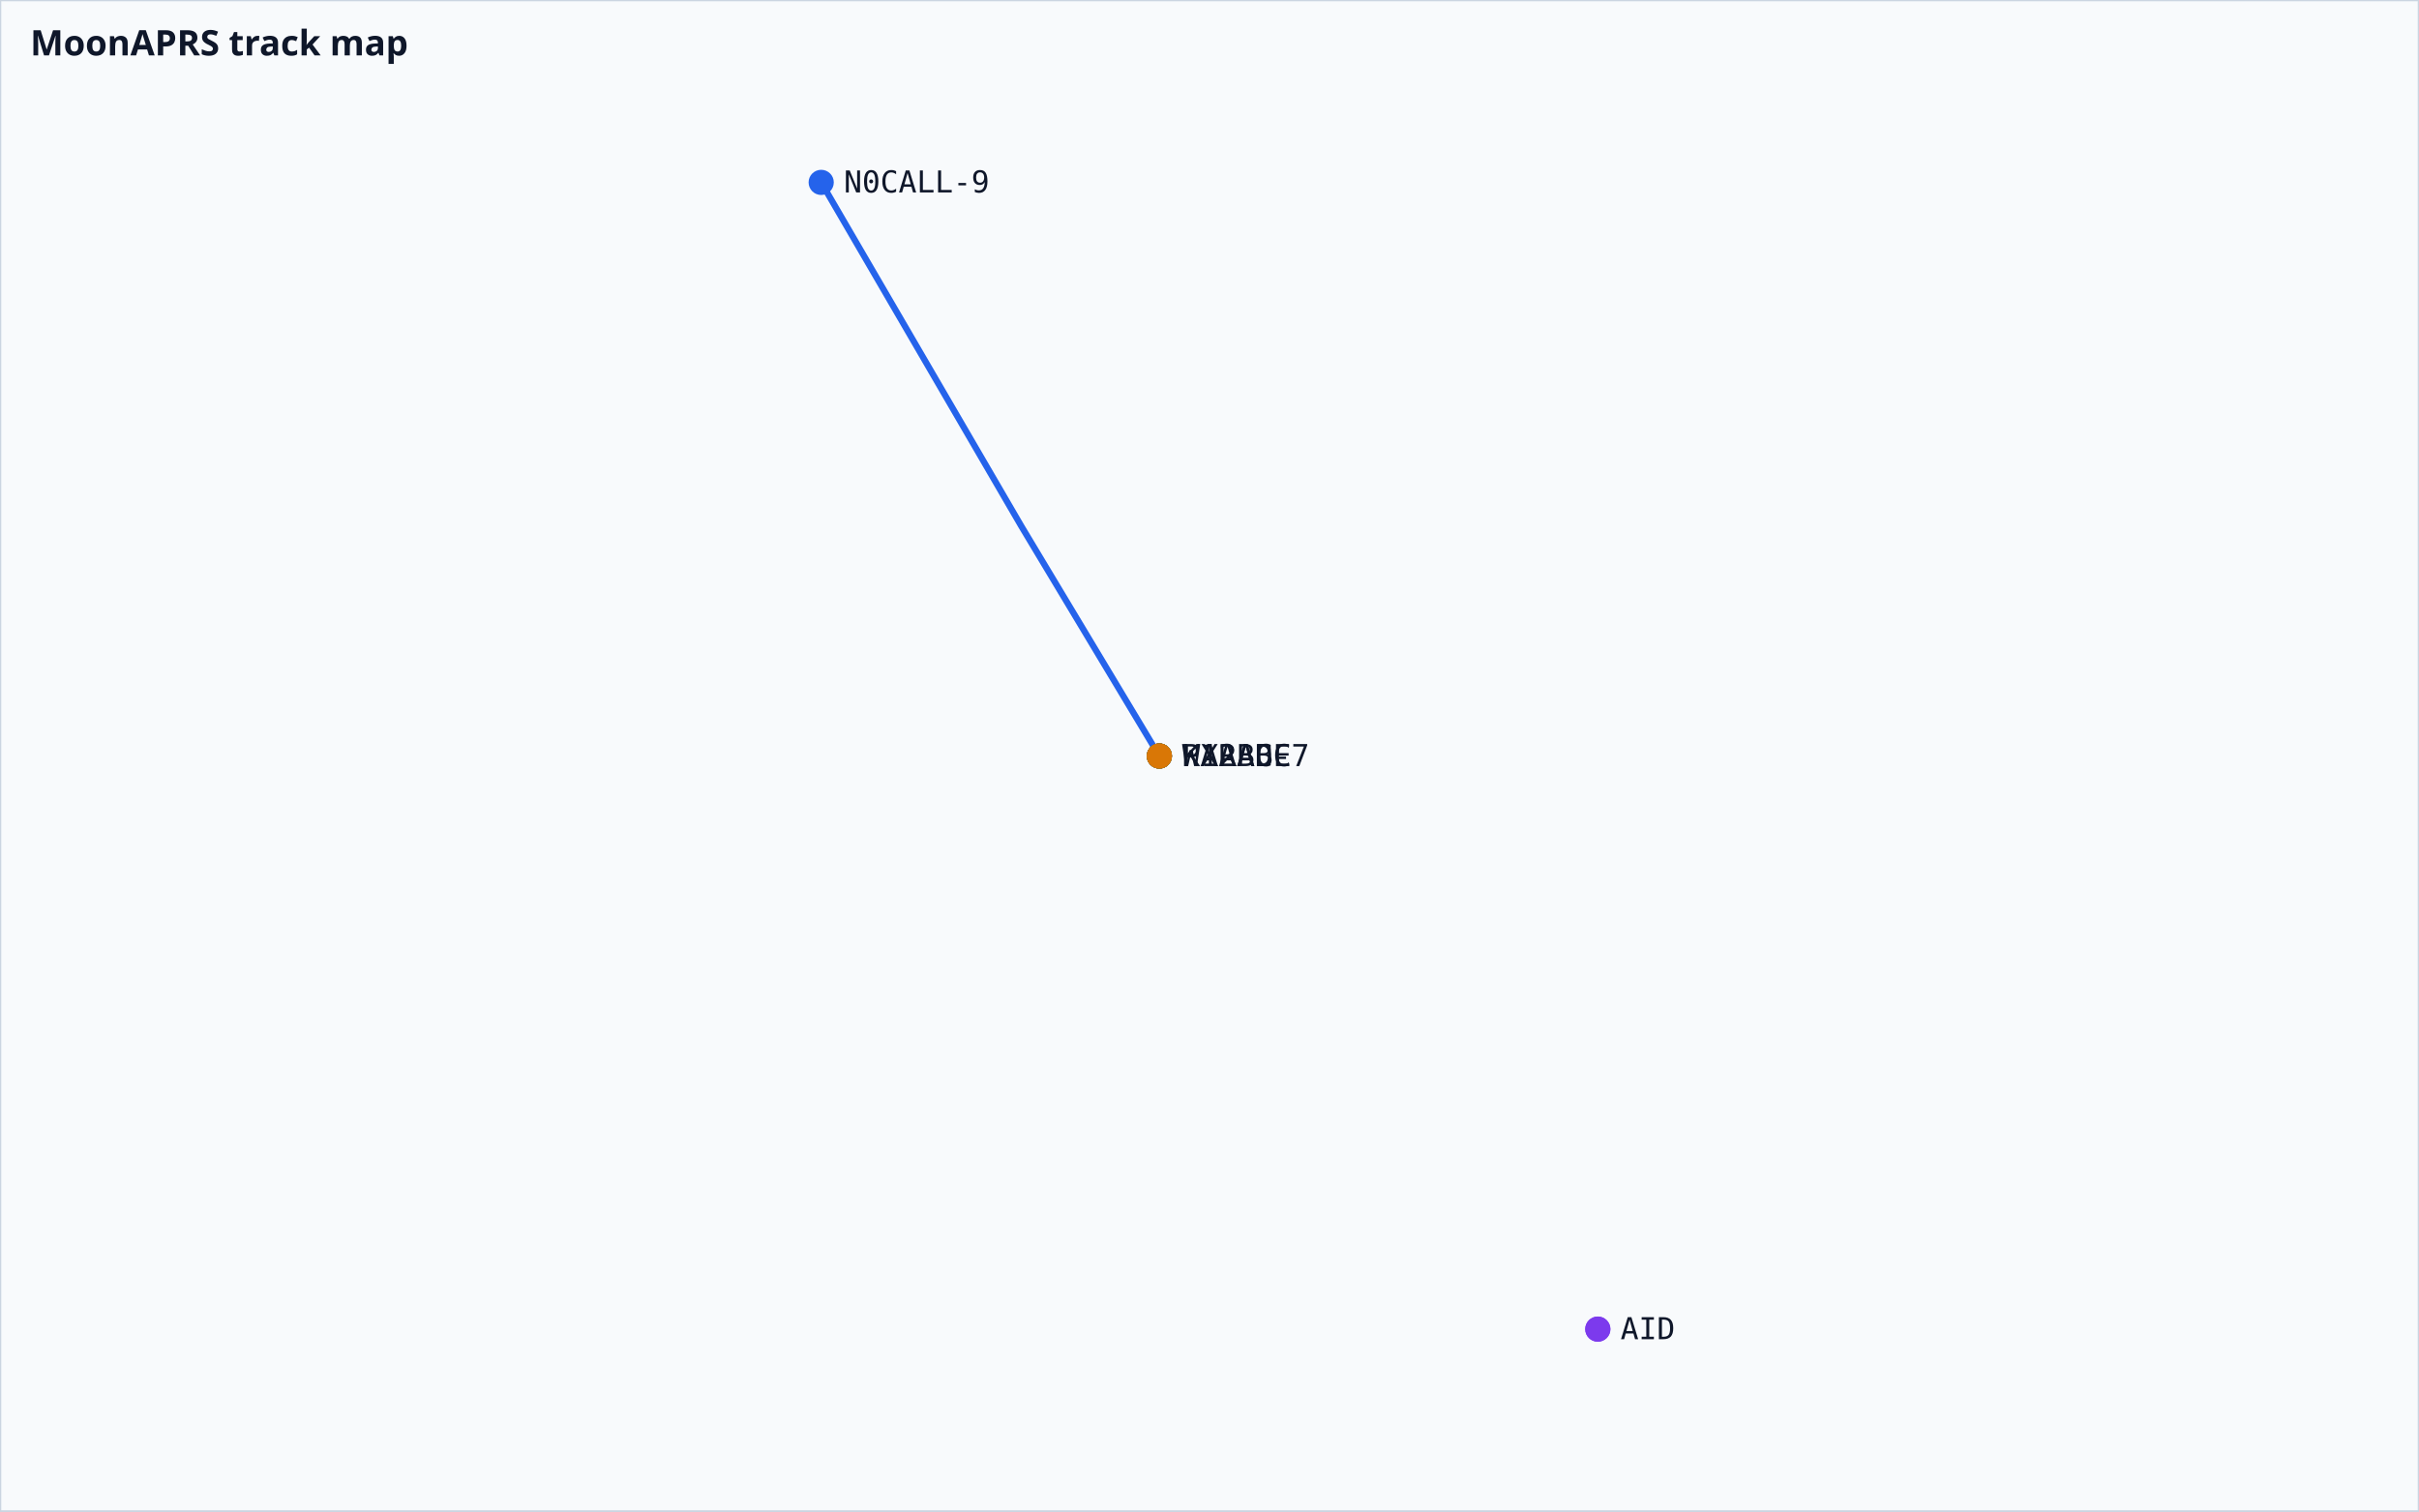
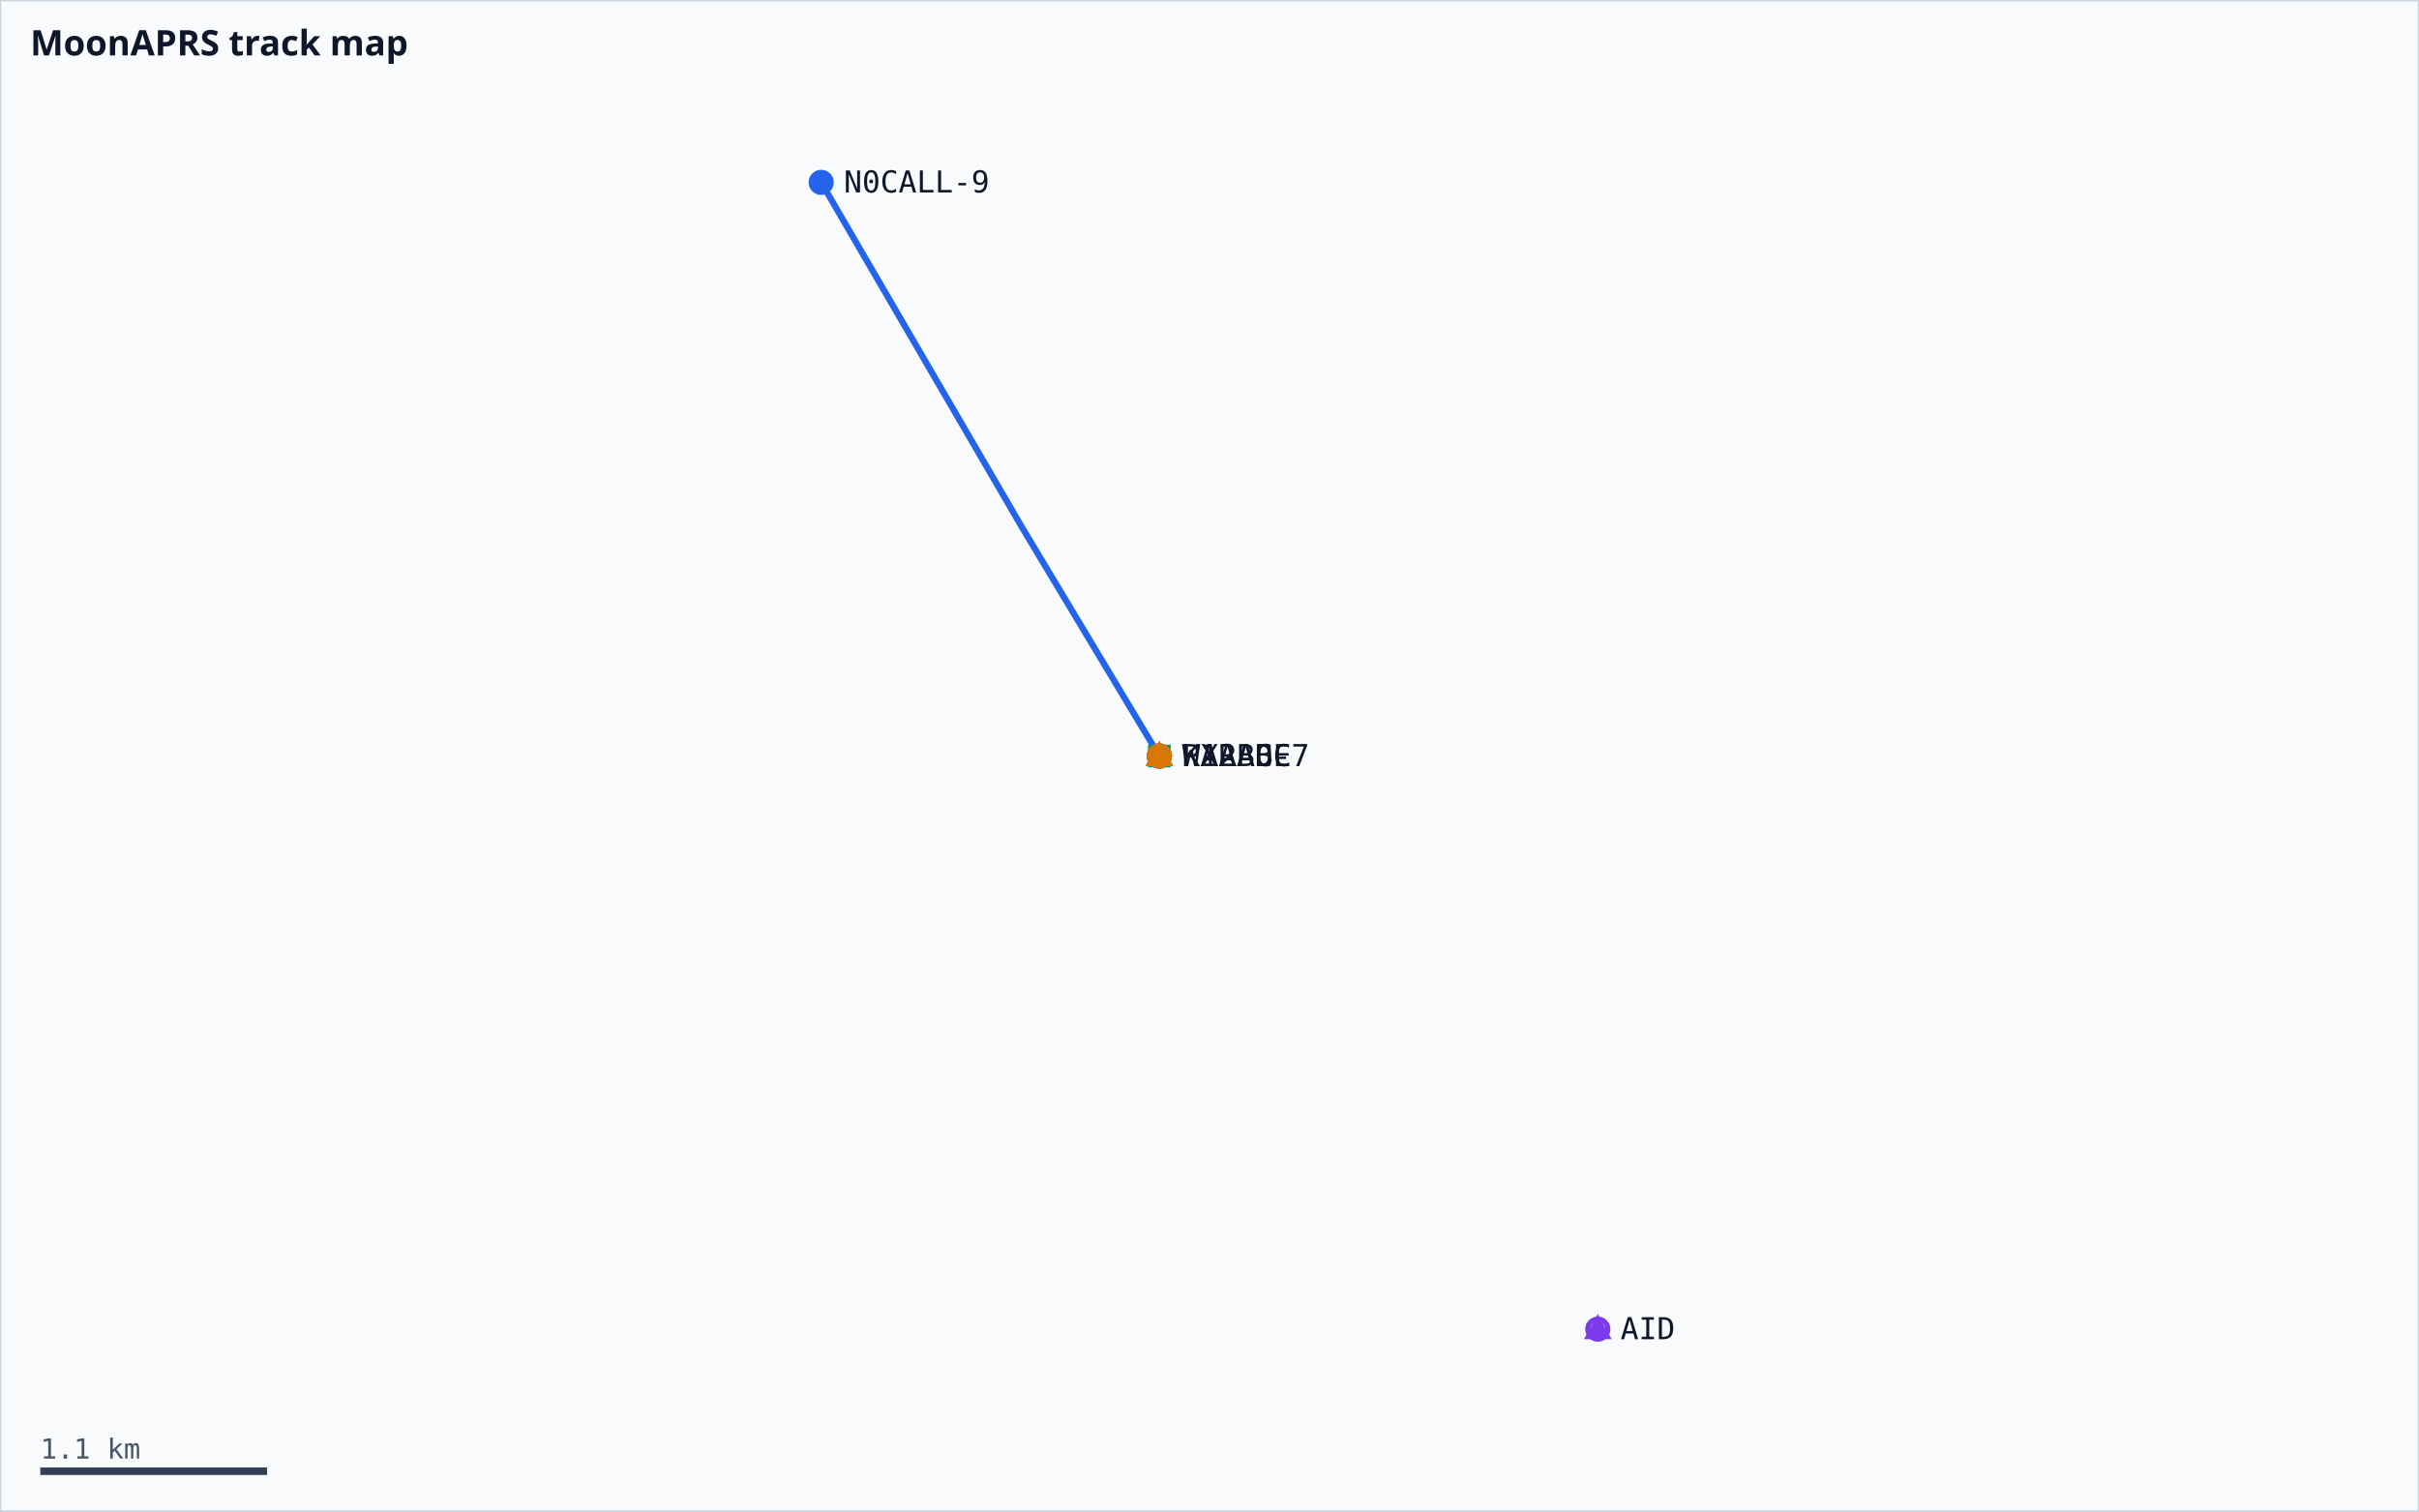
<svg xmlns="http://www.w3.org/2000/svg" width="960" height="600" viewBox="0 0 960 600" role="img" aria-label="MoonAPRS track map">
  <rect width="100%" height="100%" fill="#f8fafc" stroke="#cbd5e1" />
  <path d="M 460.1 300.1 L 405.4 209.0 L 325.9 72.4" fill="none" stroke="#2563eb" stroke-width="2.5" stroke-linejoin="round" />
  <circle cx="460.1" cy="300.1" r="4" fill="none" stroke="#2563eb" stroke-width="2" />
  <circle cx="325.9" cy="72.4" r="5" fill="#2563eb" />
  <text x="334.9" y="76.4" font-family="ui-monospace, Menlo, Consolas, monospace" font-size="12" fill="#0f172a">N0CALL-9</text>
  <circle cx="460.1" cy="300.1" r="4" fill="none" stroke="#dc2626" stroke-width="2" />
-   <circle cx="460.1" cy="300.1" r="5" fill="#dc2626" />
+   <polygon points="460.1,294.1 454.6,304.1 465.6,304.1" fill="#dc2626" />
  <text x="469.1" y="304.1" font-family="ui-monospace, Menlo, Consolas, monospace" font-size="12" fill="#0f172a">K1ABC-7</text>
  <circle cx="460.1" cy="300.1" r="4" fill="none" stroke="#059669" stroke-width="2" />
-   <circle cx="460.1" cy="300.1" r="5" fill="#059669" />
+   <rect x="455.6" y="295.6" width="9" height="9" fill="#059669" />
  <text x="469.1" y="304.1" font-family="ui-monospace, Menlo, Consolas, monospace" font-size="12" fill="#0f172a">WX2ABC</text>
  <circle cx="460.1" cy="300.1" r="4" fill="none" stroke="#d97706" stroke-width="2" />
-   <circle cx="460.1" cy="300.1" r="5" fill="#d97706" />
+   <polygon points="460.1,294.1 454.6,304.1 465.6,304.1" fill="#d97706" />
  <text x="469.1" y="304.1" font-family="ui-monospace, Menlo, Consolas, monospace" font-size="12" fill="#0f172a">PARADE</text>
  <circle cx="634.1" cy="527.6" r="4" fill="none" stroke="#7c3aed" stroke-width="2" />
-   <circle cx="634.1" cy="527.6" r="5" fill="#7c3aed" />
+   <polygon points="634.1,521.6 628.6,531.6 639.6,531.6" fill="#7c3aed" />
  <text x="643.1" y="531.6" font-family="ui-monospace, Menlo, Consolas, monospace" font-size="12" fill="#0f172a">AID</text>
+   <line x1="16.0" y1="584.0" x2="106.0" y2="584.0" stroke="#334155" stroke-width="3" />
+   <text x="16.0" y="579.0" font-family="ui-monospace, Menlo, Consolas, monospace" font-size="11" fill="#475569">1.1 km</text>
  <text x="12" y="22" font-family="ui-sans-serif, system-ui, sans-serif" font-size="14" font-weight="600" fill="#0f172a">MoonAPRS track map</text>
</svg>
